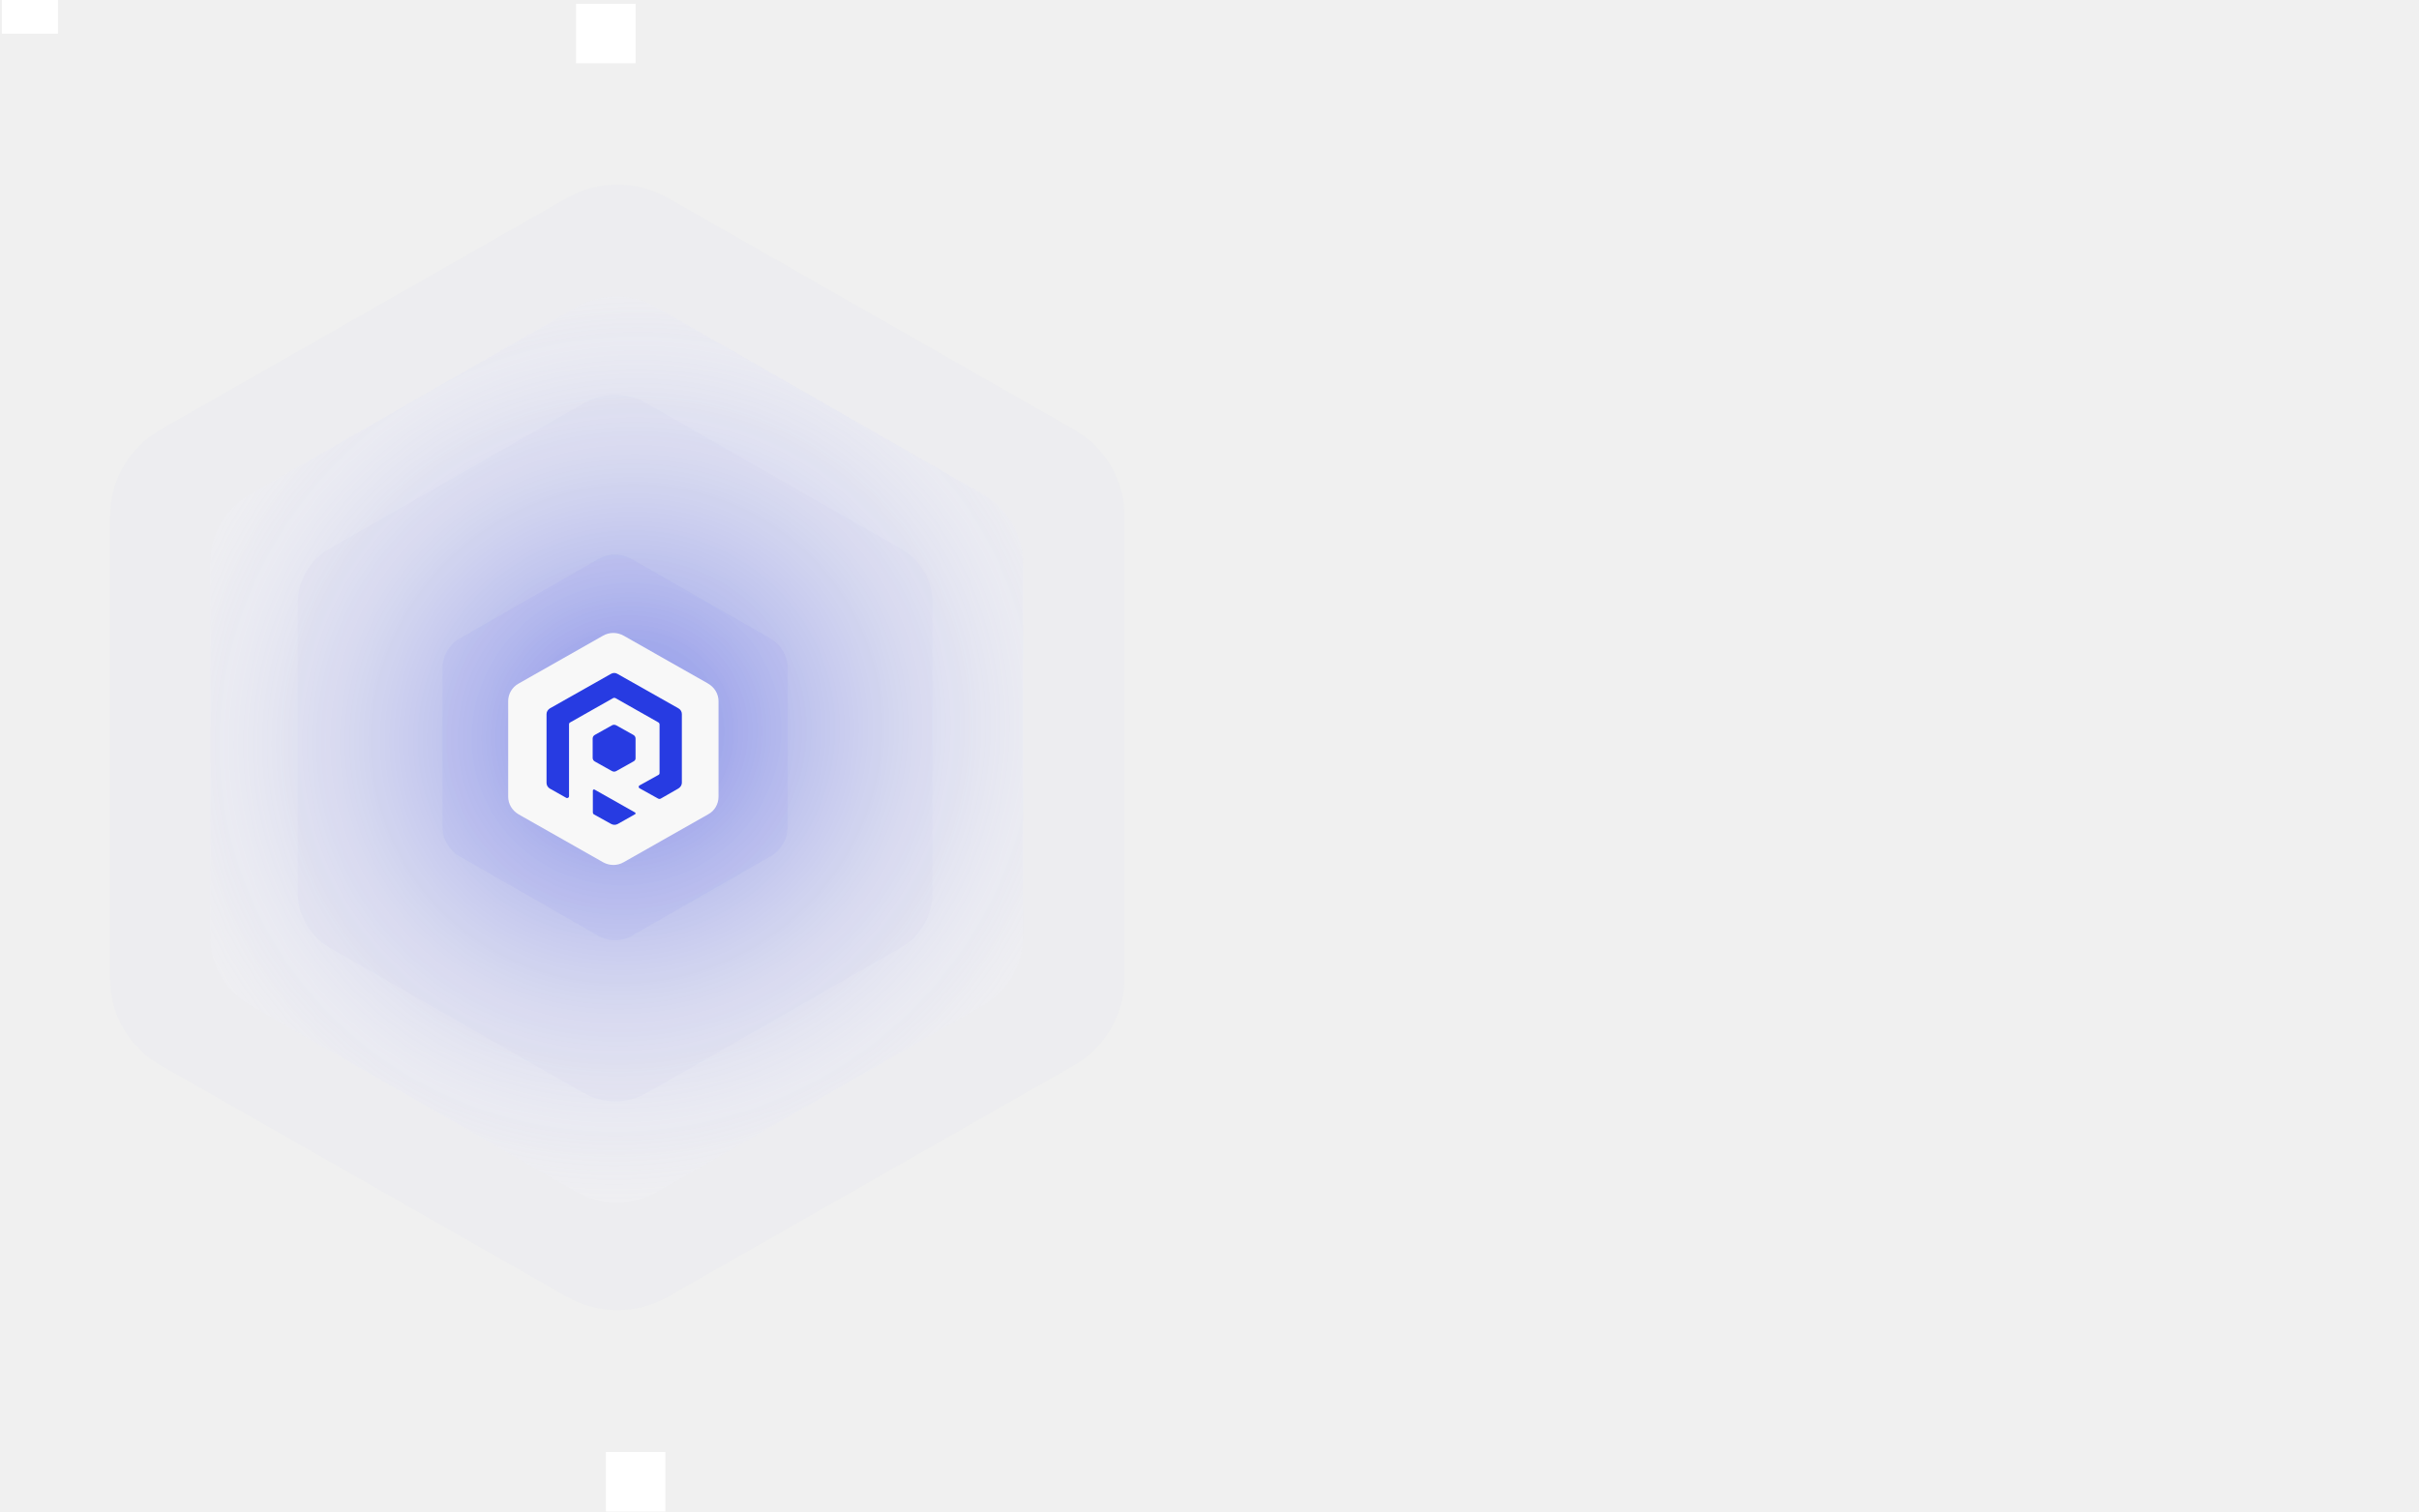
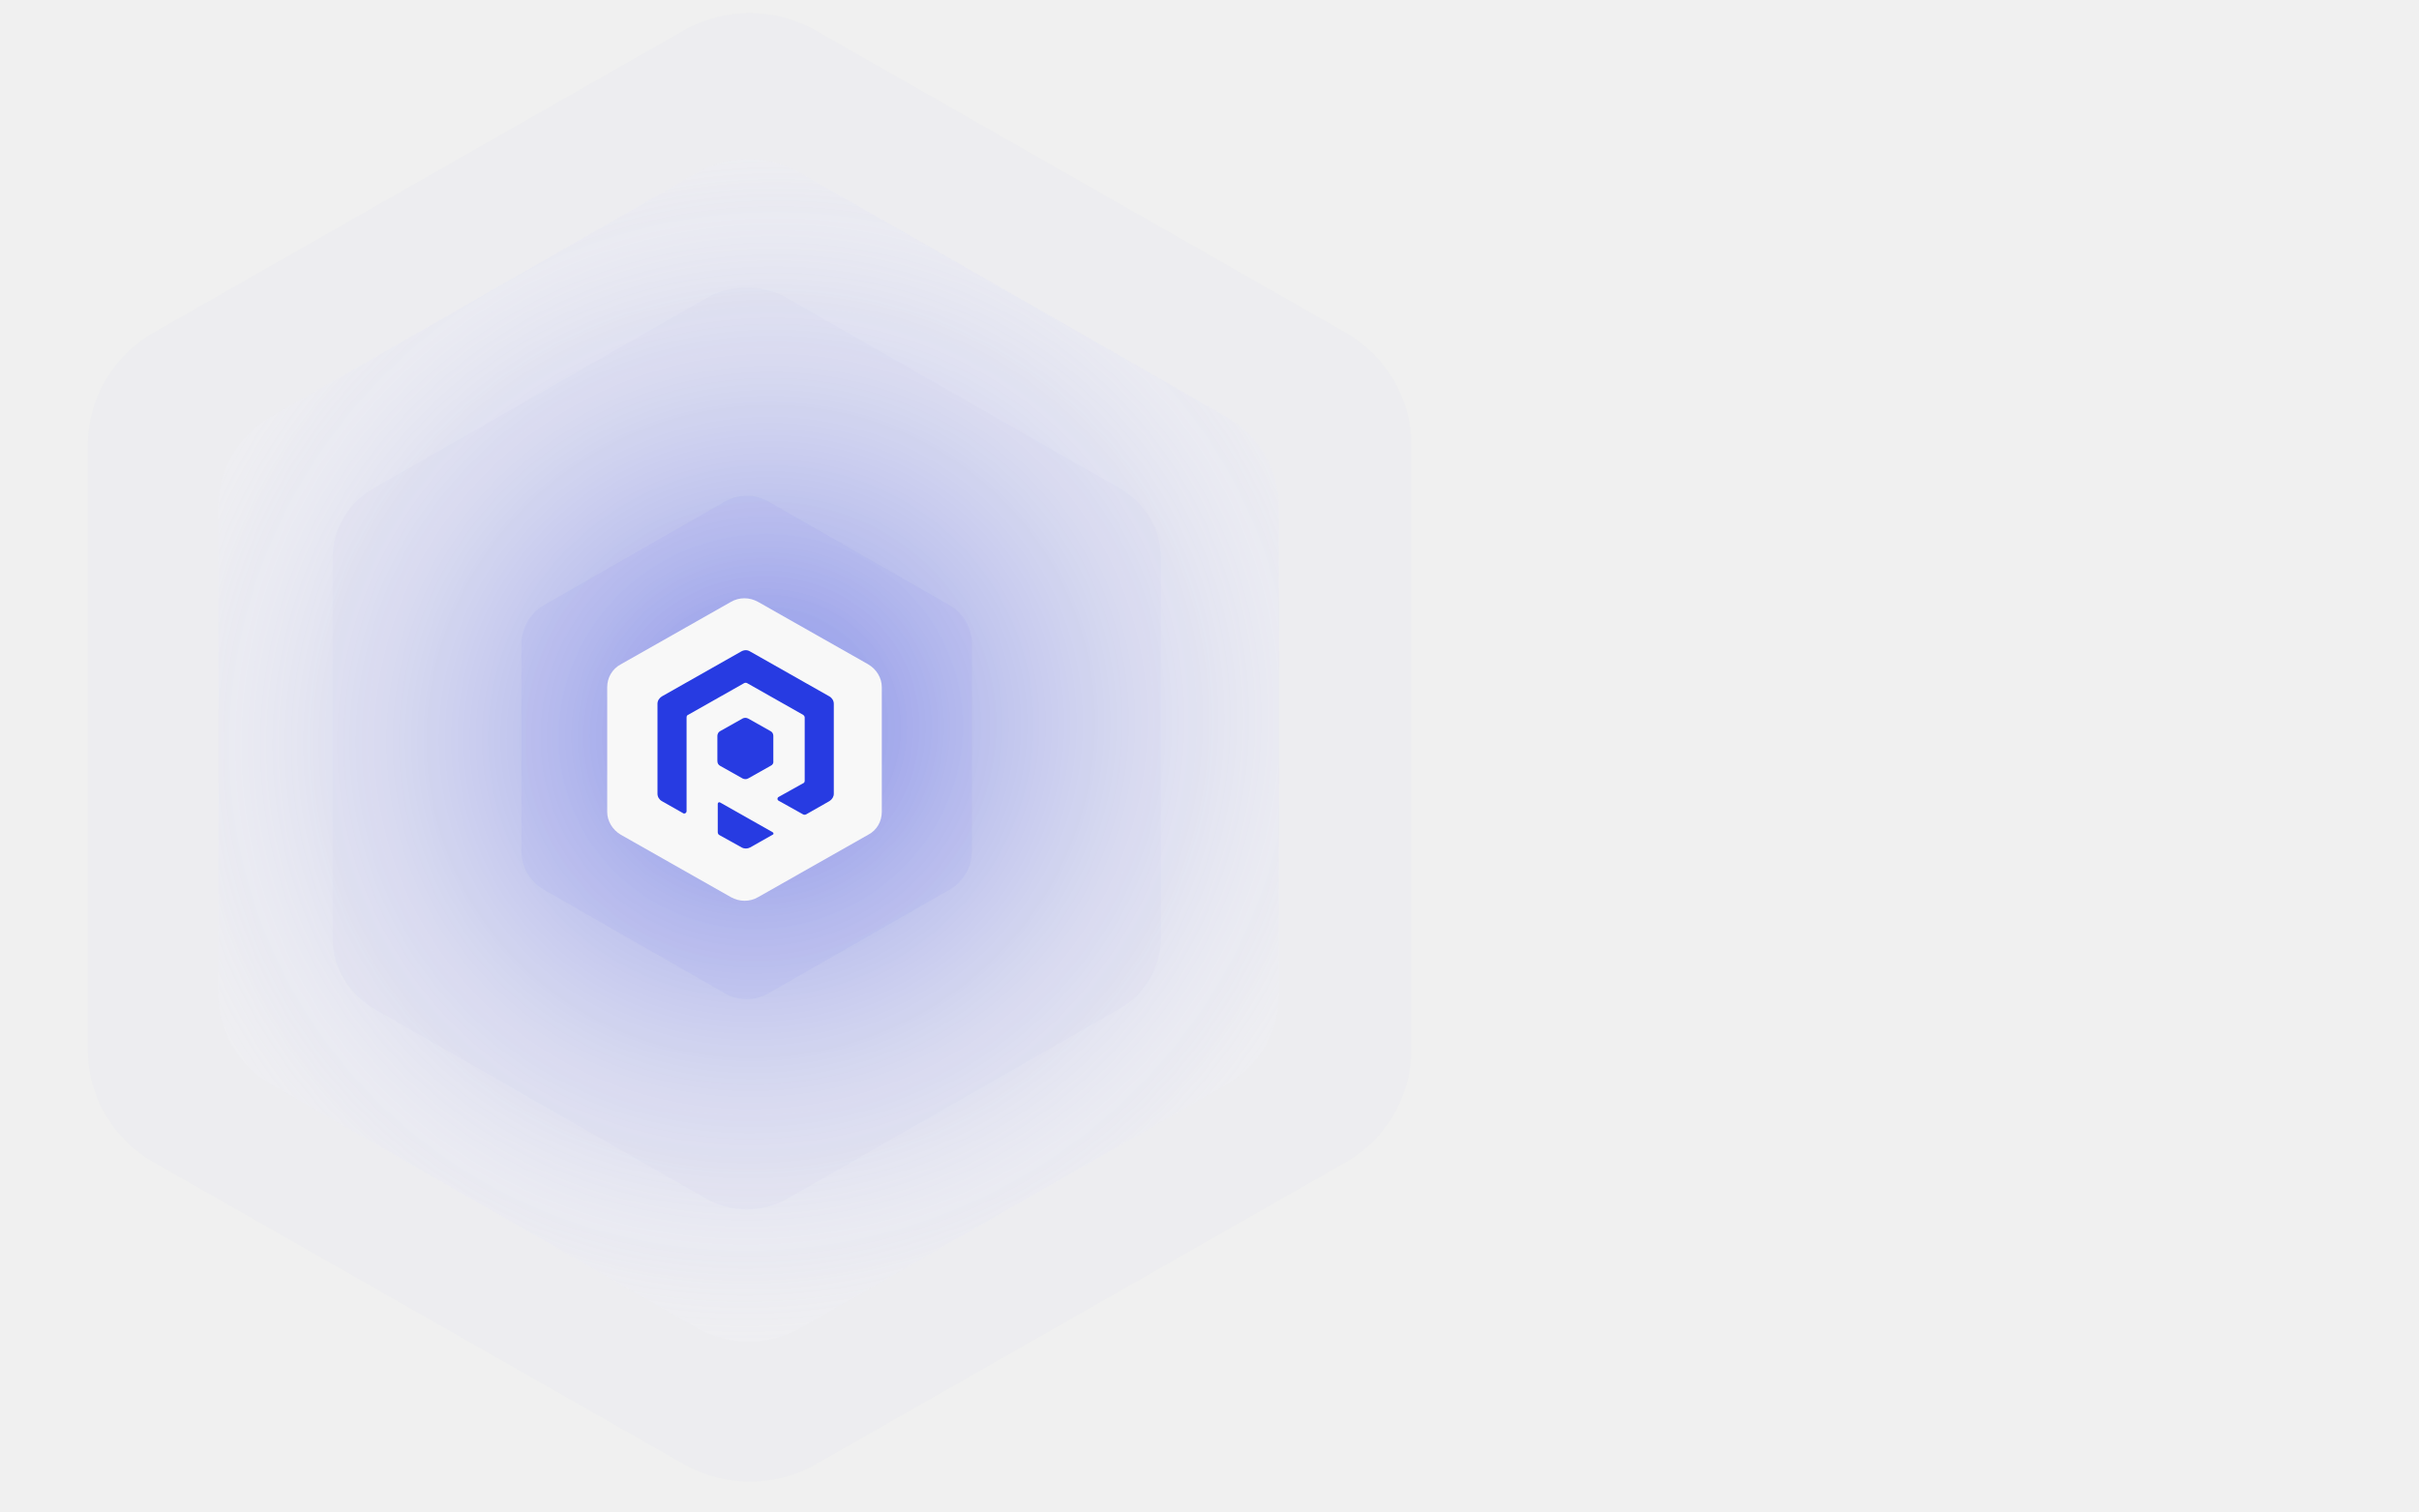
<svg xmlns="http://www.w3.org/2000/svg" version="1.1" id="Layer_1" x="0px" y="0px" viewBox="0 0 1280 800" style="enable-background:new 0 0 1280 800;" xml:space="preserve">
  <style type="text/css">
- 	.st0{fill:#FFFFFF;}
- 	.st1{opacity:0.513;fill:url(#Fill-8-Copy-4_5_);enable-background:new    ;}
- 	.st2{opacity:1.635045e-02;fill:#273BE2;enable-background:new    ;}
- 	.st3{opacity:2.120500e-02;fill:#273BE2;enable-background:new    ;}
- 	.st4{opacity:4.120500e-02;fill:#273BE2;enable-background:new    ;}
- 	.st5{fill:#F8F8F8;}
- 	.st6{fill:#273BE2;}
+ 	.st0{opacity:0.513;fill:url(#Fill-8-Copy-4_5_);enable-background:new    ;}
+ 	.st1{opacity:1.635045e-02;fill:#273BE2;enable-background:new    ;}
+ 	.st2{opacity:2.120500e-02;fill:#273BE2;enable-background:new    ;}
+ 	.st3{opacity:4.120500e-02;fill:#273BE2;enable-background:new    ;}
+ 	.st4{fill:#F8F8F8;}
+ 	.st5{fill:#273BE2;}
</style>
-   <rect x="1" class="st0" width="29.7" height="17.8" />
-   <rect x="320.6" y="768.5" class="st0" width="31.5" height="31.5" />
  <g id="Page-1">
    <g id="Group-45">
-       <radialGradient id="Fill-8-Copy-4_5_" cx="1864.835" cy="412.783" r="0.467" gradientTransform="matrix(-211.3211 -484.958 -507.9049 221.3202 604059.688 813406.375)" gradientUnits="userSpaceOnUse">
+       <radialGradient id="Fill-8-Copy-4_5_" cx="2495.933" cy="-3.429" r="0.61" gradientTransform="matrix(-211.3211 -484.958 507.9049 -221.3202 529581 1210061.25)" gradientUnits="userSpaceOnUse">
        <stop offset="0" style="stop-color:#273BE2" />
        <stop offset="1" style="stop-color:#FFFFFF;stop-opacity:0.197" />
      </radialGradient>
-       <path id="Fill-8-Copy-4" class="st1" d="M347.6,630.9c-13.2,7.6-29.4,7.6-42.6,0l-172.5-98.8c-13.2-7.5-21.3-21.5-21.3-36.5V298.1    c0-15.1,8.1-29,21.3-36.6l172.4-98.8c13.2-7.6,29.4-7.6,42.6,0L520,261.5c13.2,7.6,21.3,21.5,21.3,36.6v197.5    c0,15.1-8.1,29.1-21.3,36.6L347.6,630.9z" />
-       <path id="Fill-8-Copy-4_1_" class="st2" d="M568.4,563.8L353.3,686.4c-16.4,9.3-36.7,9.3-53.2,0L84.9,563.8    c-16.4-9.3-26.6-26.7-26.6-45.5V272.9c0-18.8,10.2-36.1,26.6-45.5l215.2-122.7c16.4-9.3,36.7-9.3,53.2,0l215.1,122.7    c16.4,9.4,26.6,26.7,26.6,45.5v245.4C594.8,537,584.8,554.4,568.4,563.8" />
-       <path id="Fill-8-Copy-4_2_" class="st3" d="M476.7,501.5l-134.6,77c-10.3,5.9-23,5.9-33.2,0l-134.6-77    c-10.2-5.9-16.7-16.7-16.7-28.5V319c0-11.8,6.3-22.7,16.7-28.5l134.6-77c10.3-5.9,23-5.9,33.2,0l134.6,77    c10.3,5.9,16.7,16.7,16.7,28.5v154C493.2,484.8,487,495.7,476.7,501.5" />
-       <path id="Fill-8-Copy-4_3_" class="st4" d="M407.8,453.2l-73.3,42c-5.6,3.3-12.5,3.3-18.1,0l-73.3-42c-5.6-3.3-9-9.2-9-15.6v-84    c0-6.4,3.5-12.4,9-15.6l73.3-42c5.6-3.3,12.5-3.3,18.1,0l73.3,42c5.6,3.3,9,9.2,9,15.6v84C416.8,444,413.4,450,407.8,453.2" />
-       <path id="Fill-8-Copy-4_4_" class="st5" d="M330.1,456.3c-3.4,2-7.6,2-11.1,0L274.4,431c-3.4-2-5.5-5.5-5.5-9.3v-50.6    c0-3.9,2.1-7.4,5.5-9.3l44.6-25.3c3.4-2,7.6-2,11.1,0l44.6,25.3c3.4,2,5.5,5.5,5.5,9.3v50.6c0,3.9-2.1,7.5-5.5,9.3L330.1,456.3z" />
+       <path id="Fill-8-Copy-4" class="st0" d="M424,702.7c-17.2,9.9-38.4,9.9-55.6,0L143.3,573.8c-17.2-9.8-27.8-28.1-27.8-47.6V268.4    c0-19.7,10.6-37.8,27.8-47.8l225-128.9c17.2-9.9,38.4-9.9,55.6,0L649,220.6c17.2,9.9,27.8,28.1,27.8,47.8v257.8    c0,19.7-10.6,38-27.8,47.8L424,702.7z" />
+       <path id="Fill-8-Copy-4_1_" class="st1" d="M712.2,615.1l-280.7,160c-21.4,12.1-47.9,12.1-69.4,0l-280.9-160    c-21.4-12.1-34.7-34.8-34.7-59.4V235.5c0-24.5,13.3-47.1,34.7-59.4L362,16c21.4-12.1,47.9-12.1,69.4,0l280.7,160.1    c21.4,12.3,34.7,34.8,34.7,59.4v320.3C746.6,580.2,733.6,602.9,712.2,615.1" />
+       <path id="Fill-8-Copy-4_2_" class="st2" d="M592.5,533.8L416.8,634.3c-13.4,7.7-30,7.7-43.3,0L197.8,533.8    c-13.3-7.7-21.8-21.8-21.8-37.2v-201c0-15.4,8.2-29.6,21.8-37.2L373.5,158c13.4-7.7,30-7.7,43.3,0l175.7,100.5    c13.4,7.7,21.8,21.8,21.8,37.2v201C614,512,605.9,526.3,592.5,533.8" />
+       <path id="Fill-8-Copy-4_3_" class="st3" d="M502.6,470.8l-95.7,54.8c-7.3,4.3-16.3,4.3-23.6,0l-95.7-54.8    c-7.3-4.3-11.7-12-11.7-20.4V340.8c0-8.4,4.6-16.2,11.7-20.4l95.7-54.8c7.3-4.3,16.3-4.3,23.6,0l95.7,54.8    c7.3,4.3,11.7,12,11.7,20.4v109.6C514.3,458.8,509.9,466.6,502.6,470.8" />
+       <path id="Fill-8-Copy-4_4_" class="st4" d="M401.2,474.8c-4.4,2.6-9.9,2.6-14.5,0l-58.2-33c-4.4-2.6-7.2-7.2-7.2-12.1v-66    c0-5.1,2.7-9.7,7.2-12.1l58.2-33c4.4-2.6,9.9-2.6,14.5,0l58.2,33c4.4,2.6,7.2,7.2,7.2,12.1v66c0,5.1-2.7,9.8-7.2,12.1L401.2,474.8    z" />
      <g id="Group-7" transform="translate(284, 318)">
-         <path id="Fill-1" class="st6" d="M17.1,103.4v-38c0-0.5,0.2-0.9,0.7-1.1l22.6-12.8c0.4-0.2,0.9-0.2,1.3,0l22.6,12.8     c0.4,0.2,0.7,0.7,0.7,1.1v25.7c0,0.5-0.2,0.9-0.7,1.1l-9.9,5.5c-0.6,0.3-0.6,1.2,0,1.5l9.9,5.5c0.4,0.2,0.9,0.2,1.3,0l9.4-5.4     c1.1-0.7,1.8-1.8,1.8-3V59.9c0-1.2-0.7-2.4-1.8-3L42.8,38.7c-1.1-0.7-2.4-0.7-3.6,0L7,56.9c-1.1,0.7-1.8,1.8-1.8,3v36.5     c0,1.2,0.7,2.4,1.8,3l8.5,4.8C16.2,104.7,17.1,104.2,17.1,103.4" />
-         <path id="Fill-3" class="st6" d="M52,112L30.6,99.9c-0.4-0.2-0.9,0.1-0.9,0.5v11.5c0,0.5,0.2,1,0.7,1.2l9,5     c1.1,0.6,2.4,0.6,3.5,0l9.2-5.2C52.4,112.8,52.4,112.2,52,112" />
-         <path id="Fill-5" class="st6" d="M51.2,85l-9.1,5.1c-0.7,0.4-1.5,0.4-2.3,0L30.7,85c-0.7-0.4-1.1-1.1-1.1-1.9V72.9     c0-0.8,0.4-1.5,1.1-1.9l9.1-5.1c0.7-0.4,1.5-0.4,2.3,0l9.1,5.1c0.7,0.4,1.1,1.1,1.1,1.9v10.2C52.4,83.9,52,84.6,51.2,85" />
+         <path id="Fill-1" class="st5" d="M79.3,111.3V61.7c0-0.7,0.3-1.2,0.9-1.4l29.5-16.7c0.5-0.3,1.2-0.3,1.7,0l29.5,16.7     c0.5,0.3,0.9,0.9,0.9,1.4v33.5c0,0.7-0.3,1.2-0.9,1.4l-12.9,7.2c-0.8,0.4-0.8,1.6,0,2l12.9,7.2c0.5,0.3,1.2,0.3,1.7,0l12.3-7     c1.4-0.9,2.3-2.3,2.3-3.9V54.5c0-1.6-0.9-3.1-2.3-3.9l-42-23.8c-1.4-0.9-3.1-0.9-4.7,0l-42,23.8c-1.4,0.9-2.3,2.3-2.3,3.9v47.6     c0,1.6,0.9,3.1,2.3,3.9l11.1,6.3C78.1,113,79.3,112.3,79.3,111.3" />
+         <path id="Fill-3" class="st5" d="M124.9,122.5l-27.9-15.8c-0.5-0.3-1.2,0.1-1.2,0.7v15c0,0.7,0.3,1.3,0.9,1.6l11.7,6.5     c1.4,0.8,3.1,0.8,4.6,0l12-6.8C125.4,123.6,125.4,122.8,124.9,122.5" />
+         <path id="Fill-5" class="st5" d="M123.8,87.3l-11.9,6.7c-0.9,0.5-2,0.5-3,0l-11.9-6.7c-0.9-0.5-1.4-1.4-1.4-2.5V71.5     c0-1,0.5-2,1.4-2.5l11.9-6.7c0.9-0.5,2-0.5,3,0l11.9,6.7c0.9,0.5,1.4,1.4,1.4,2.5v13.3C125.4,85.8,124.9,86.8,123.8,87.3" />
      </g>
    </g>
  </g>
-   <rect x="304.8" y="2" class="st0" width="31.5" height="31.5" />
</svg>
